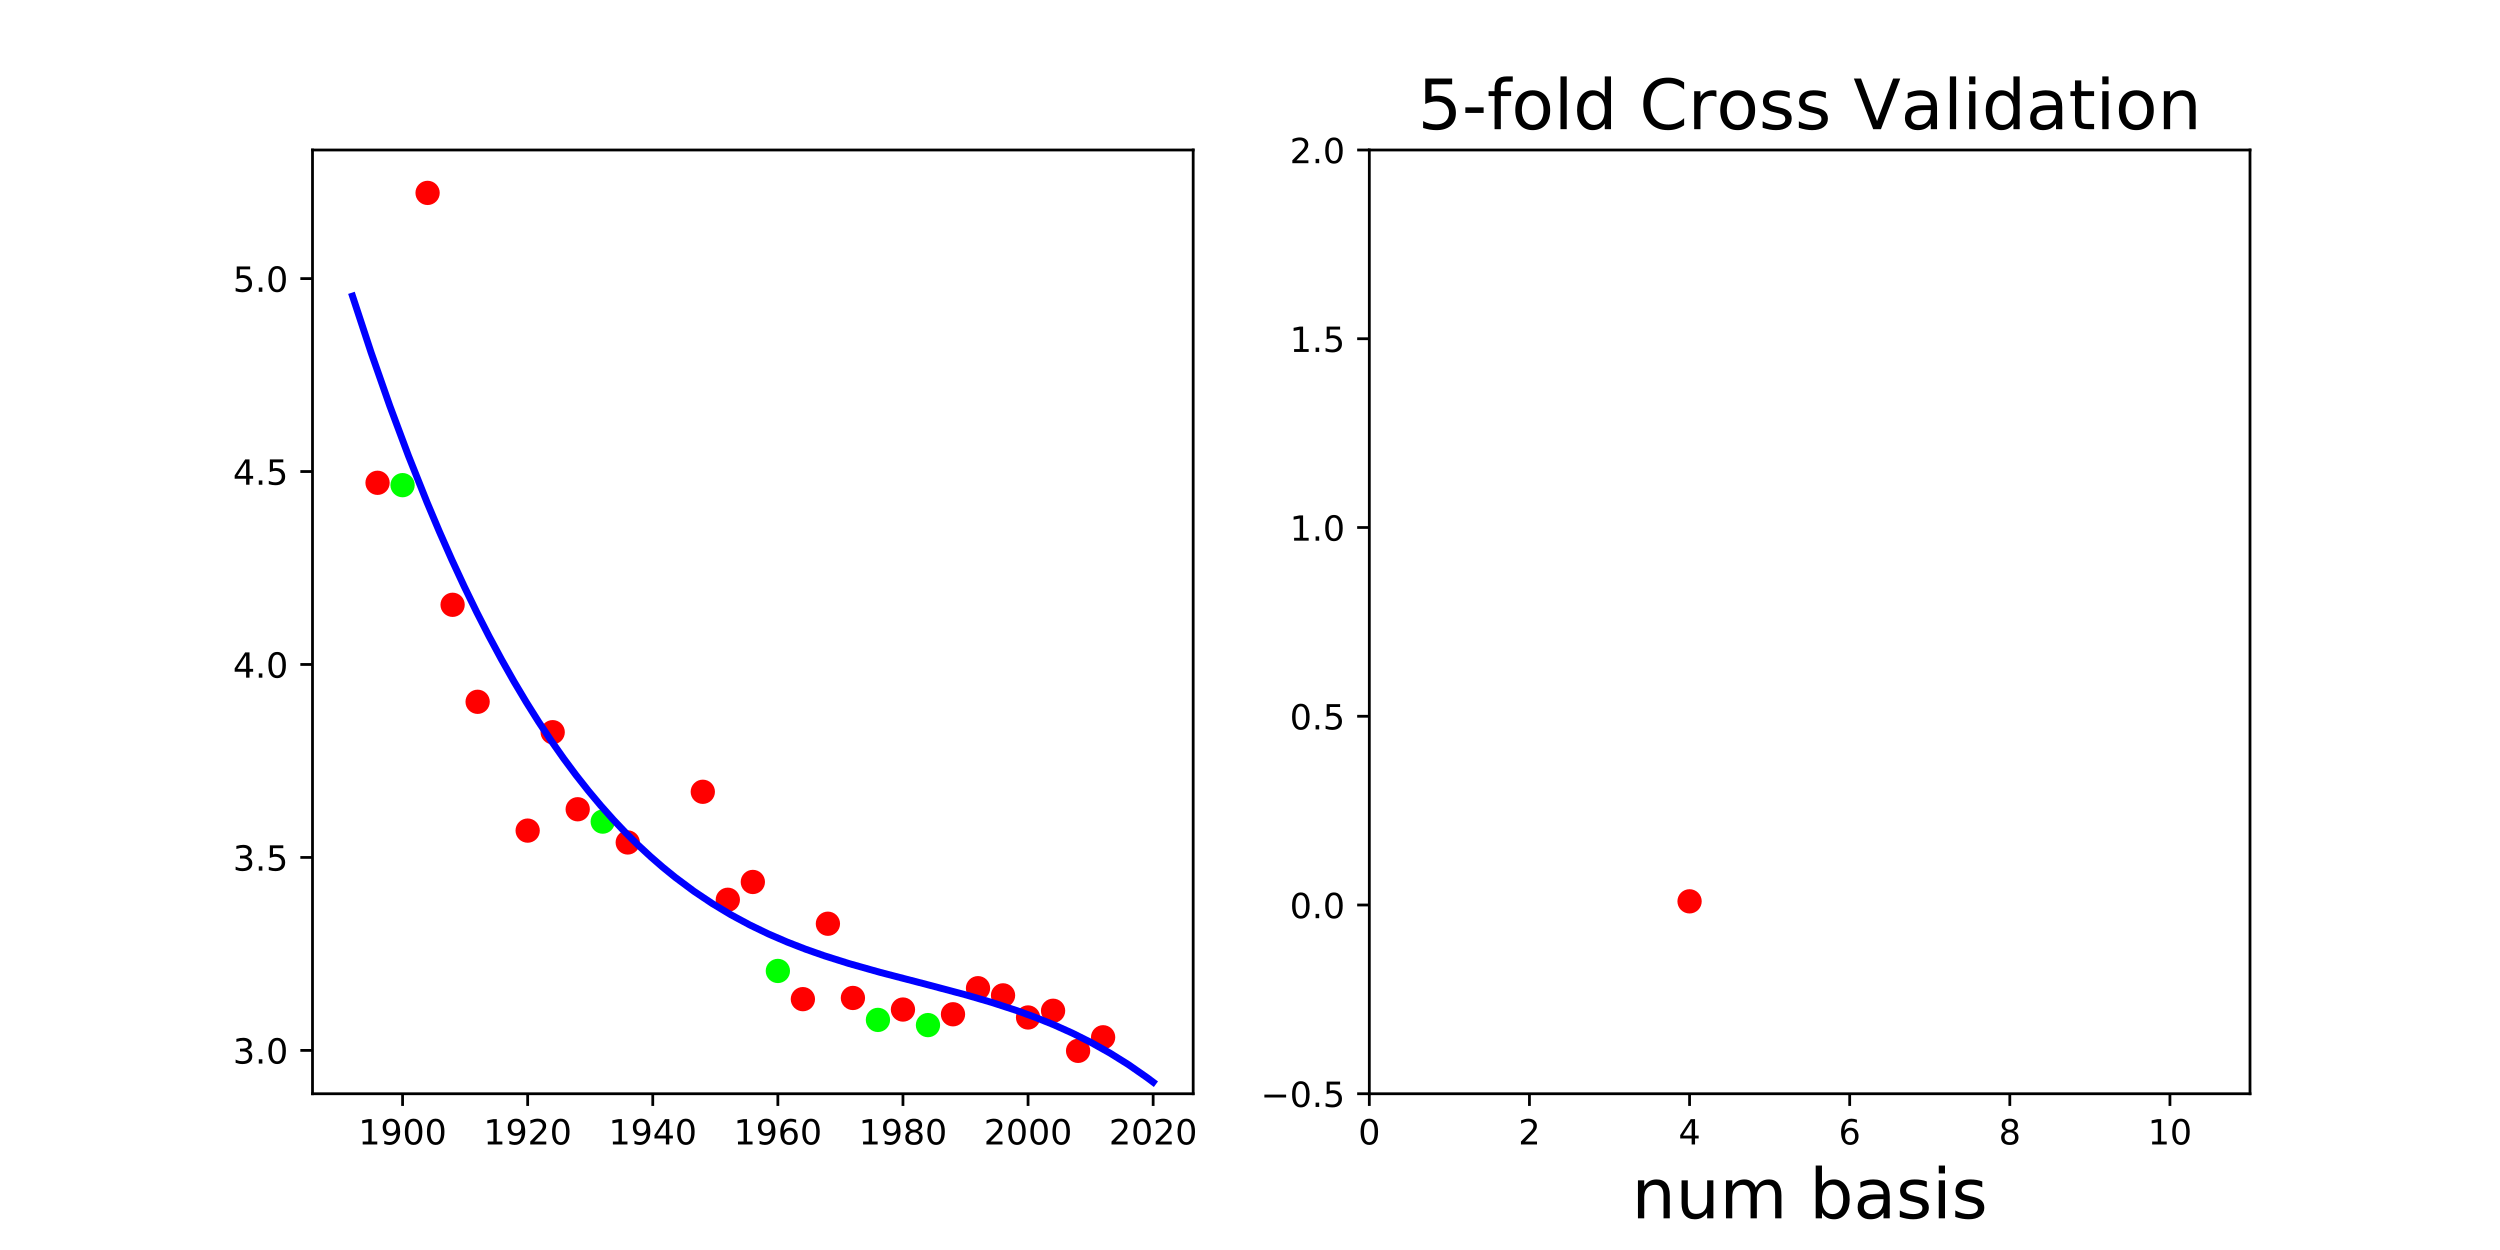
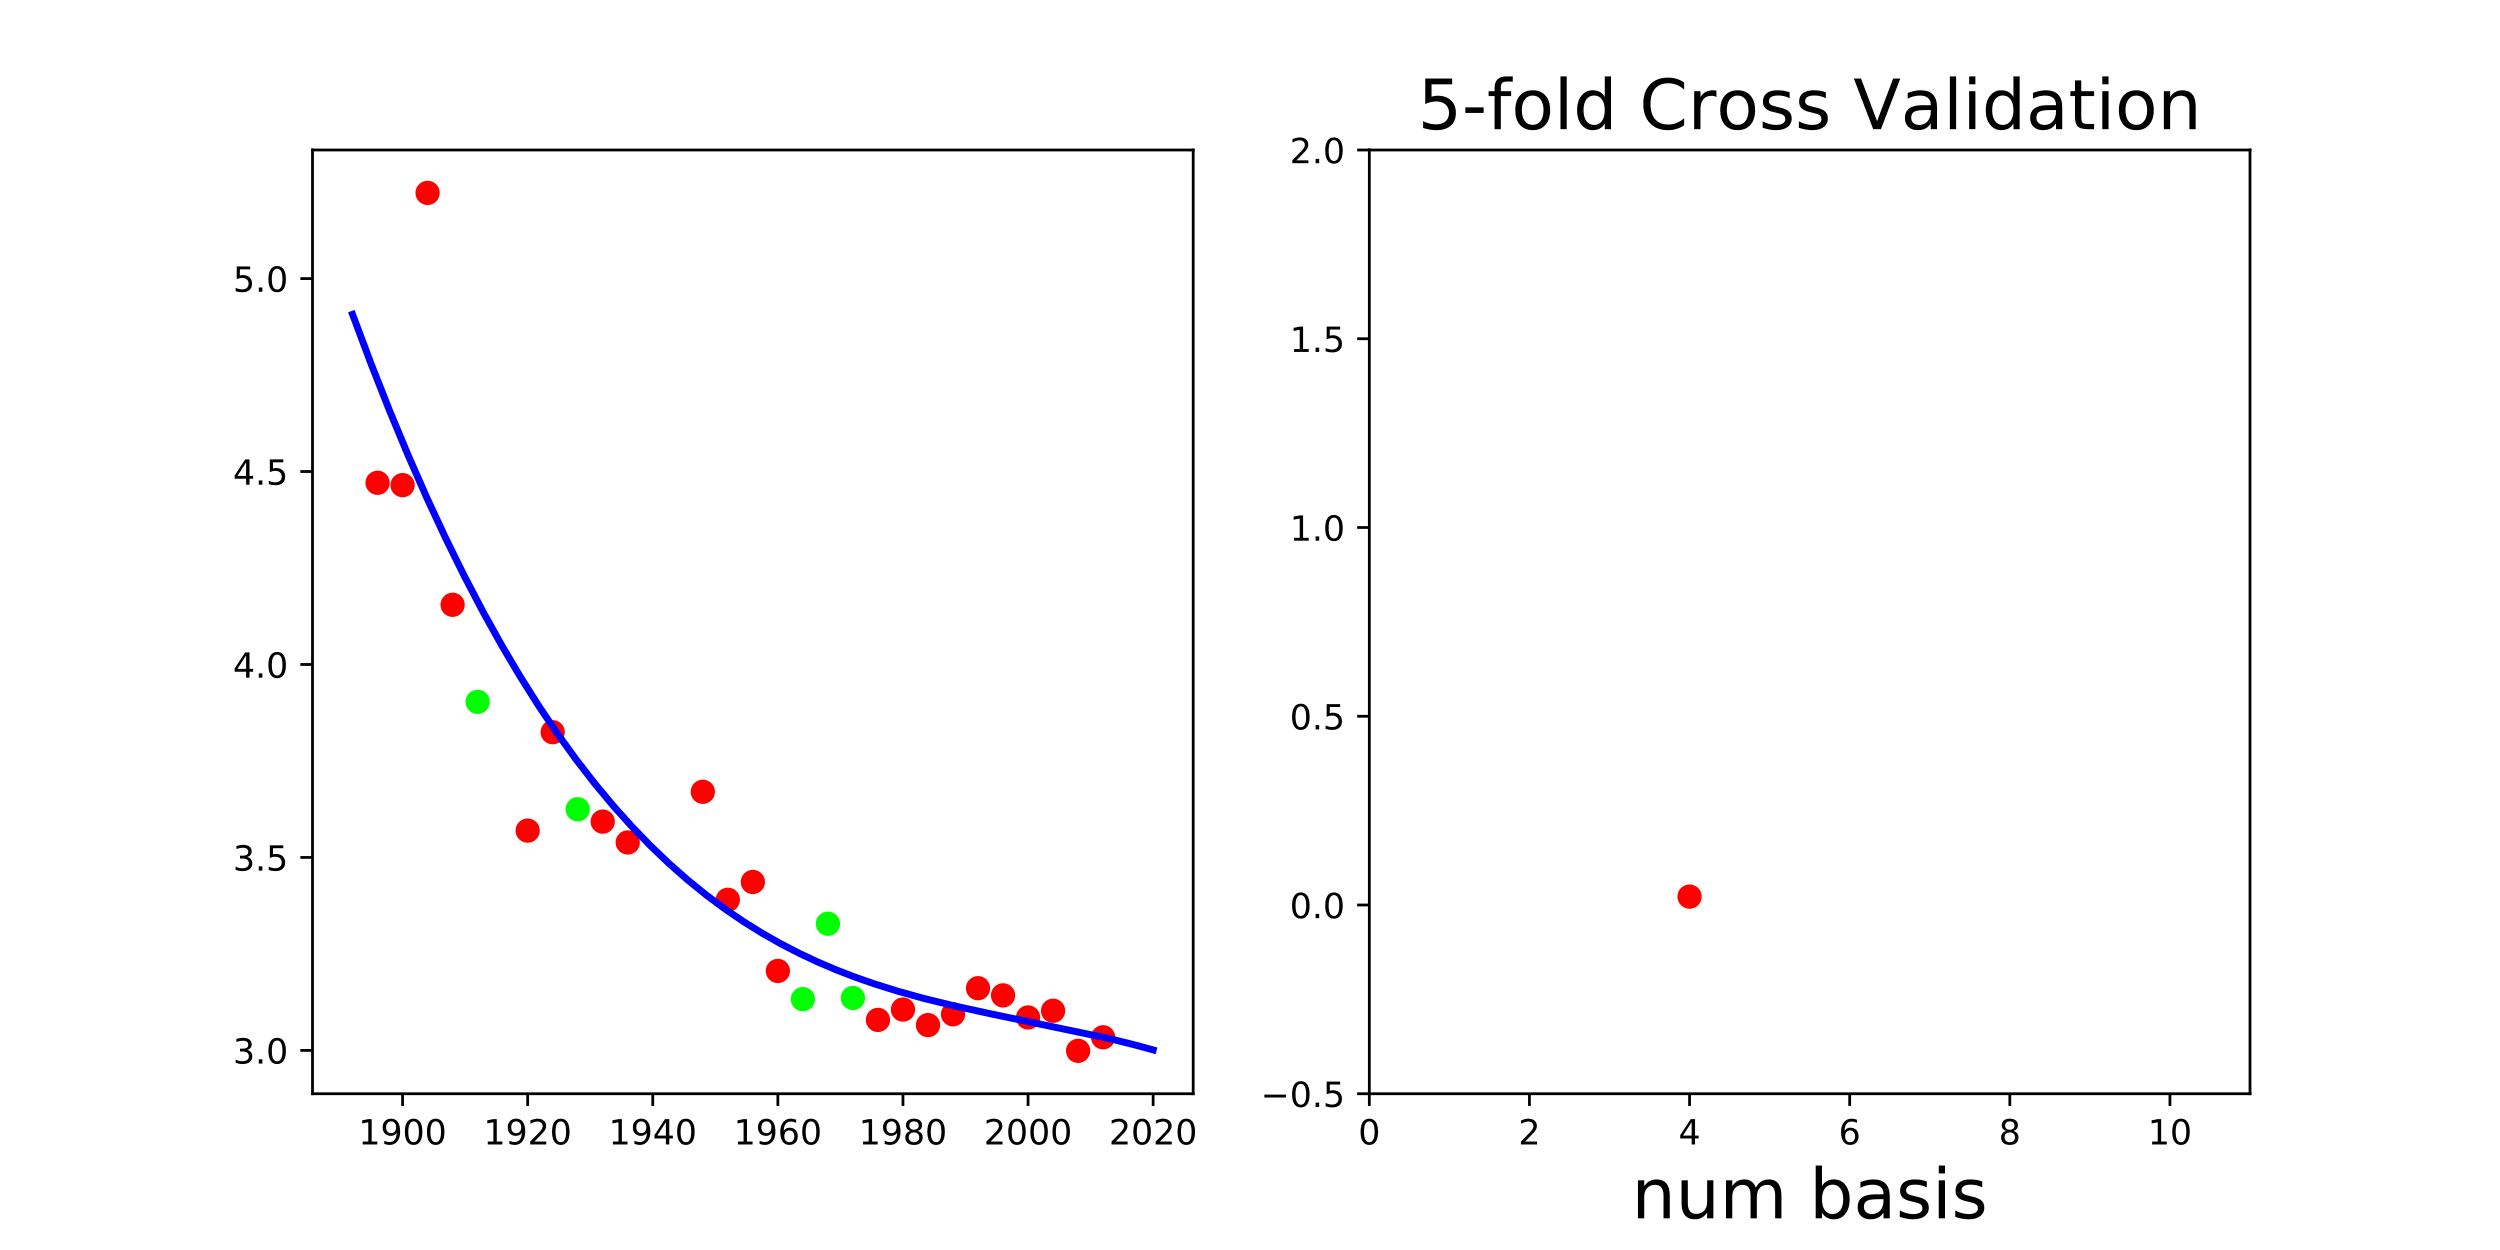
<svg xmlns="http://www.w3.org/2000/svg" xmlns:xlink="http://www.w3.org/1999/xlink" height="360pt" version="1.1" viewBox="0 0 720 360" width="720pt">
  <defs>
    <style type="text/css">
*{stroke-linecap:butt;stroke-linejoin:round;}
  </style>
  </defs>
  <g id="figure_1">
    <g id="patch_1">
      <path d="M 0 360  L 720 360  L 720 0  L 0 0  z " style="fill:none;" />
    </g>
    <g id="axes_1">
      <g id="patch_2">
        <path d="M 90 315  L 343.636 315  L 343.636 43.2  L 90 43.2  z " style="fill:none;" />
      </g>
      <g id="matplotlib.axis_1">
        <g id="xtick_1">
          <g id="line2d_1">
            <defs>
-               <path d="M 0 0  L 0 3.5  " id="m05d01254b8" style="stroke:#000000;stroke-width:0.8;" />
-             </defs>
-             <g>
-               <use style="stroke:#000000;stroke-width:0.8;" x="115.94" xlink:href="#m05d01254b8" y="315" />
+               <path d="M 0 0  L 0 3.5  " id="mc922e197d6" style="stroke:#000000;stroke-width:0.8;" />
+             </defs>
+             <g>
+               <use style="stroke:#000000;stroke-width:0.8;" x="115.94" xlink:href="#mc922e197d6" y="315" />
            </g>
          </g>
          <g id="text_1">
            <defs>
              <path d="M 12.406 8.297  L 28.516 8.297  L 28.516 63.922  L 10.984 60.406  L 10.984 69.391  L 28.422 72.906  L 38.281 72.906  L 38.281 8.297  L 54.391 8.297  L 54.391 0  L 12.406 0  z " id="DejaVuSans-31" />
              <path d="M 10.984 1.516  L 10.984 10.5  Q 14.703 8.734 18.5 7.812  Q 22.312 6.891 25.984 6.891  Q 35.75 6.891 40.891 13.453  Q 46.047 20.016 46.781 33.406  Q 43.953 29.203 39.594 26.953  Q 35.25 24.703 29.984 24.703  Q 19.047 24.703 12.672 31.312  Q 6.297 37.938 6.297 49.422  Q 6.297 60.641 12.938 67.422  Q 19.578 74.219 30.609 74.219  Q 43.266 74.219 49.922 64.516  Q 56.594 54.828 56.594 36.375  Q 56.594 19.141 48.406 8.859  Q 40.234 -1.422 26.422 -1.422  Q 22.703 -1.422 18.891 -0.688  Q 15.094 0.047 10.984 1.516  z M 30.609 32.422  Q 37.25 32.422 41.125 36.953  Q 45.016 41.5 45.016 49.422  Q 45.016 57.281 41.125 61.844  Q 37.25 66.406 30.609 66.406  Q 23.969 66.406 20.094 61.844  Q 16.219 57.281 16.219 49.422  Q 16.219 41.5 20.094 36.953  Q 23.969 32.422 30.609 32.422  z " id="DejaVuSans-39" />
              <path d="M 31.781 66.406  Q 24.172 66.406 20.328 58.906  Q 16.5 51.422 16.5 36.375  Q 16.5 21.391 20.328 13.891  Q 24.172 6.391 31.781 6.391  Q 39.453 6.391 43.281 13.891  Q 47.125 21.391 47.125 36.375  Q 47.125 51.422 43.281 58.906  Q 39.453 66.406 31.781 66.406  z M 31.781 74.219  Q 44.047 74.219 50.516 64.516  Q 56.984 54.828 56.984 36.375  Q 56.984 17.969 50.516 8.266  Q 44.047 -1.422 31.781 -1.422  Q 19.531 -1.422 13.062 8.266  Q 6.594 17.969 6.594 36.375  Q 6.594 54.828 13.062 64.516  Q 19.531 74.219 31.781 74.219  z " id="DejaVuSans-30" />
            </defs>
            <g transform="translate(103.2151 329.5984)scale(0.1 -0.1)">
              <use xlink:href="#DejaVuSans-31" />
              <use x="63.623" xlink:href="#DejaVuSans-39" />
              <use x="127.246" xlink:href="#DejaVuSans-30" />
              <use x="190.869" xlink:href="#DejaVuSans-30" />
            </g>
          </g>
        </g>
        <g id="xtick_2">
          <g id="line2d_2">
            <g>
-               <use style="stroke:#000000;stroke-width:0.8;" x="151.968" xlink:href="#m05d01254b8" y="315" />
+               <use style="stroke:#000000;stroke-width:0.8;" x="151.968" xlink:href="#mc922e197d6" y="315" />
            </g>
          </g>
          <g id="text_2">
            <defs>
              <path d="M 19.188 8.297  L 53.609 8.297  L 53.609 0  L 7.328 0  L 7.328 8.297  Q 12.938 14.109 22.625 23.891  Q 32.328 33.688 34.812 36.531  Q 39.547 41.844 41.422 45.531  Q 43.312 49.219 43.312 52.781  Q 43.312 58.594 39.234 62.25  Q 35.156 65.922 28.609 65.922  Q 23.969 65.922 18.812 64.312  Q 13.672 62.703 7.812 59.422  L 7.812 69.391  Q 13.766 71.781 18.938 73  Q 24.125 74.219 28.422 74.219  Q 39.75 74.219 46.484 68.547  Q 53.219 62.891 53.219 53.422  Q 53.219 48.922 51.531 44.891  Q 49.859 40.875 45.406 35.406  Q 44.188 33.984 37.641 27.219  Q 31.109 20.453 19.188 8.297  z " id="DejaVuSans-32" />
            </defs>
            <g transform="translate(139.243 329.5984)scale(0.1 -0.1)">
              <use xlink:href="#DejaVuSans-31" />
              <use x="63.623" xlink:href="#DejaVuSans-39" />
              <use x="127.246" xlink:href="#DejaVuSans-32" />
              <use x="190.869" xlink:href="#DejaVuSans-30" />
            </g>
          </g>
        </g>
        <g id="xtick_3">
          <g id="line2d_3">
            <g>
-               <use style="stroke:#000000;stroke-width:0.8;" x="187.996" xlink:href="#m05d01254b8" y="315" />
+               <use style="stroke:#000000;stroke-width:0.8;" x="187.996" xlink:href="#mc922e197d6" y="315" />
            </g>
          </g>
          <g id="text_3">
            <defs>
              <path d="M 37.797 64.312  L 12.891 25.391  L 37.797 25.391  z M 35.203 72.906  L 47.609 72.906  L 47.609 25.391  L 58.016 25.391  L 58.016 17.188  L 47.609 17.188  L 47.609 0  L 37.797 0  L 37.797 17.188  L 4.891 17.188  L 4.891 26.703  z " id="DejaVuSans-34" />
            </defs>
            <g transform="translate(175.2709 329.5984)scale(0.1 -0.1)">
              <use xlink:href="#DejaVuSans-31" />
              <use x="63.623" xlink:href="#DejaVuSans-39" />
              <use x="127.246" xlink:href="#DejaVuSans-34" />
              <use x="190.869" xlink:href="#DejaVuSans-30" />
            </g>
          </g>
        </g>
        <g id="xtick_4">
          <g id="line2d_4">
            <g>
-               <use style="stroke:#000000;stroke-width:0.8;" x="224.024" xlink:href="#m05d01254b8" y="315" />
+               <use style="stroke:#000000;stroke-width:0.8;" x="224.024" xlink:href="#mc922e197d6" y="315" />
            </g>
          </g>
          <g id="text_4">
            <defs>
              <path d="M 33.016 40.375  Q 26.375 40.375 22.484 35.828  Q 18.609 31.297 18.609 23.391  Q 18.609 15.531 22.484 10.953  Q 26.375 6.391 33.016 6.391  Q 39.656 6.391 43.531 10.953  Q 47.406 15.531 47.406 23.391  Q 47.406 31.297 43.531 35.828  Q 39.656 40.375 33.016 40.375  z M 52.594 71.297  L 52.594 62.312  Q 48.875 64.062 45.094 64.984  Q 41.312 65.922 37.594 65.922  Q 27.828 65.922 22.672 59.328  Q 17.531 52.734 16.797 39.406  Q 19.672 43.656 24.016 45.922  Q 28.375 48.188 33.594 48.188  Q 44.578 48.188 50.953 41.516  Q 57.328 34.859 57.328 23.391  Q 57.328 12.156 50.688 5.359  Q 44.047 -1.422 33.016 -1.422  Q 20.359 -1.422 13.672 8.266  Q 6.984 17.969 6.984 36.375  Q 6.984 53.656 15.188 63.938  Q 23.391 74.219 37.203 74.219  Q 40.922 74.219 44.703 73.484  Q 48.484 72.75 52.594 71.297  z " id="DejaVuSans-36" />
            </defs>
            <g transform="translate(211.2988 329.5984)scale(0.1 -0.1)">
              <use xlink:href="#DejaVuSans-31" />
              <use x="63.623" xlink:href="#DejaVuSans-39" />
              <use x="127.246" xlink:href="#DejaVuSans-36" />
              <use x="190.869" xlink:href="#DejaVuSans-30" />
            </g>
          </g>
        </g>
        <g id="xtick_5">
          <g id="line2d_5">
            <g>
-               <use style="stroke:#000000;stroke-width:0.8;" x="260.052" xlink:href="#m05d01254b8" y="315" />
+               <use style="stroke:#000000;stroke-width:0.8;" x="260.052" xlink:href="#mc922e197d6" y="315" />
            </g>
          </g>
          <g id="text_5">
            <defs>
              <path d="M 31.781 34.625  Q 24.75 34.625 20.719 30.859  Q 16.703 27.094 16.703 20.516  Q 16.703 13.922 20.719 10.156  Q 24.75 6.391 31.781 6.391  Q 38.812 6.391 42.859 10.172  Q 46.922 13.969 46.922 20.516  Q 46.922 27.094 42.891 30.859  Q 38.875 34.625 31.781 34.625  z M 21.922 38.812  Q 15.578 40.375 12.031 44.719  Q 8.5 49.078 8.5 55.328  Q 8.5 64.062 14.719 69.141  Q 20.953 74.219 31.781 74.219  Q 42.672 74.219 48.875 69.141  Q 55.078 64.062 55.078 55.328  Q 55.078 49.078 51.531 44.719  Q 48 40.375 41.703 38.812  Q 48.828 37.156 52.797 32.312  Q 56.781 27.484 56.781 20.516  Q 56.781 9.906 50.312 4.234  Q 43.844 -1.422 31.781 -1.422  Q 19.734 -1.422 13.25 4.234  Q 6.781 9.906 6.781 20.516  Q 6.781 27.484 10.781 32.312  Q 14.797 37.156 21.922 38.812  z M 18.312 54.391  Q 18.312 48.734 21.844 45.562  Q 25.391 42.391 31.781 42.391  Q 38.141 42.391 41.719 45.562  Q 45.312 48.734 45.312 54.391  Q 45.312 60.062 41.719 63.234  Q 38.141 66.406 31.781 66.406  Q 25.391 66.406 21.844 63.234  Q 18.312 60.062 18.312 54.391  z " id="DejaVuSans-38" />
            </defs>
            <g transform="translate(247.3267 329.5984)scale(0.1 -0.1)">
              <use xlink:href="#DejaVuSans-31" />
              <use x="63.623" xlink:href="#DejaVuSans-39" />
              <use x="127.246" xlink:href="#DejaVuSans-38" />
              <use x="190.869" xlink:href="#DejaVuSans-30" />
            </g>
          </g>
        </g>
        <g id="xtick_6">
          <g id="line2d_6">
            <g>
-               <use style="stroke:#000000;stroke-width:0.8;" x="296.08" xlink:href="#m05d01254b8" y="315" />
+               <use style="stroke:#000000;stroke-width:0.8;" x="296.08" xlink:href="#mc922e197d6" y="315" />
            </g>
          </g>
          <g id="text_6">
            <g transform="translate(283.3545 329.5984)scale(0.1 -0.1)">
              <use xlink:href="#DejaVuSans-32" />
              <use x="63.623" xlink:href="#DejaVuSans-30" />
              <use x="127.246" xlink:href="#DejaVuSans-30" />
              <use x="190.869" xlink:href="#DejaVuSans-30" />
            </g>
          </g>
        </g>
        <g id="xtick_7">
          <g id="line2d_7">
            <g>
-               <use style="stroke:#000000;stroke-width:0.8;" x="332.107" xlink:href="#m05d01254b8" y="315" />
+               <use style="stroke:#000000;stroke-width:0.8;" x="332.107" xlink:href="#mc922e197d6" y="315" />
            </g>
          </g>
          <g id="text_7">
            <g transform="translate(319.3824 329.5984)scale(0.1 -0.1)">
              <use xlink:href="#DejaVuSans-32" />
              <use x="63.623" xlink:href="#DejaVuSans-30" />
              <use x="127.246" xlink:href="#DejaVuSans-32" />
              <use x="190.869" xlink:href="#DejaVuSans-30" />
            </g>
          </g>
        </g>
      </g>
      <g id="matplotlib.axis_2">
        <g id="ytick_1">
          <g id="line2d_8">
            <defs>
-               <path d="M 0 0  L -3.5 0  " id="m35078cdf14" style="stroke:#000000;stroke-width:0.8;" />
-             </defs>
-             <g>
-               <use style="stroke:#000000;stroke-width:0.8;" x="90" xlink:href="#m35078cdf14" y="302.509" />
+               <path d="M 0 0  L -3.5 0  " id="m936bf91696" style="stroke:#000000;stroke-width:0.8;" />
+             </defs>
+             <g>
+               <use style="stroke:#000000;stroke-width:0.8;" x="90" xlink:href="#m936bf91696" y="302.509" />
            </g>
          </g>
          <g id="text_8">
            <defs>
              <path d="M 40.578 39.312  Q 47.656 37.797 51.625 33  Q 55.609 28.219 55.609 21.188  Q 55.609 10.406 48.188 4.484  Q 40.766 -1.422 27.094 -1.422  Q 22.516 -1.422 17.656 -0.516  Q 12.797 0.391 7.625 2.203  L 7.625 11.719  Q 11.719 9.328 16.594 8.109  Q 21.484 6.891 26.812 6.891  Q 36.078 6.891 40.938 10.547  Q 45.797 14.203 45.797 21.188  Q 45.797 27.641 41.281 31.266  Q 36.766 34.906 28.719 34.906  L 20.219 34.906  L 20.219 43.016  L 29.109 43.016  Q 36.375 43.016 40.234 45.922  Q 44.094 48.828 44.094 54.297  Q 44.094 59.906 40.109 62.906  Q 36.141 65.922 28.719 65.922  Q 24.656 65.922 20.016 65.031  Q 15.375 64.156 9.812 62.312  L 9.812 71.094  Q 15.438 72.656 20.344 73.438  Q 25.25 74.219 29.594 74.219  Q 40.828 74.219 47.359 69.109  Q 53.906 64.016 53.906 55.328  Q 53.906 49.266 50.438 45.094  Q 46.969 40.922 40.578 39.312  z " id="DejaVuSans-33" />
              <path d="M 10.688 12.406  L 21 12.406  L 21 0  L 10.688 0  z " id="DejaVuSans-2e" />
            </defs>
            <g transform="translate(67.09687 306.3086)scale(0.1 -0.1)">
              <use xlink:href="#DejaVuSans-33" />
              <use x="63.623" xlink:href="#DejaVuSans-2e" />
              <use x="95.41" xlink:href="#DejaVuSans-30" />
            </g>
          </g>
        </g>
        <g id="ytick_2">
          <g id="line2d_9">
            <g>
-               <use style="stroke:#000000;stroke-width:0.8;" x="90" xlink:href="#m35078cdf14" y="246.941" />
+               <use style="stroke:#000000;stroke-width:0.8;" x="90" xlink:href="#m936bf91696" y="246.941" />
            </g>
          </g>
          <g id="text_9">
            <defs>
              <path d="M 10.797 72.906  L 49.516 72.906  L 49.516 64.594  L 19.828 64.594  L 19.828 46.734  Q 21.969 47.469 24.109 47.828  Q 26.266 48.188 28.422 48.188  Q 40.625 48.188 47.75 41.5  Q 54.891 34.812 54.891 23.391  Q 54.891 11.625 47.562 5.094  Q 40.234 -1.422 26.906 -1.422  Q 22.312 -1.422 17.547 -0.641  Q 12.797 0.141 7.719 1.703  L 7.719 11.625  Q 12.109 9.234 16.797 8.062  Q 21.484 6.891 26.703 6.891  Q 35.156 6.891 40.078 11.328  Q 45.016 15.766 45.016 23.391  Q 45.016 31 40.078 35.438  Q 35.156 39.891 26.703 39.891  Q 22.75 39.891 18.812 39.016  Q 14.891 38.141 10.797 36.281  z " id="DejaVuSans-35" />
            </defs>
            <g transform="translate(67.09687 250.7403)scale(0.1 -0.1)">
              <use xlink:href="#DejaVuSans-33" />
              <use x="63.623" xlink:href="#DejaVuSans-2e" />
              <use x="95.41" xlink:href="#DejaVuSans-35" />
            </g>
          </g>
        </g>
        <g id="ytick_3">
          <g id="line2d_10">
            <g>
-               <use style="stroke:#000000;stroke-width:0.8;" x="90" xlink:href="#m35078cdf14" y="191.373" />
+               <use style="stroke:#000000;stroke-width:0.8;" x="90" xlink:href="#m936bf91696" y="191.373" />
            </g>
          </g>
          <g id="text_10">
            <g transform="translate(67.09687 195.172)scale(0.1 -0.1)">
              <use xlink:href="#DejaVuSans-34" />
              <use x="63.623" xlink:href="#DejaVuSans-2e" />
              <use x="95.41" xlink:href="#DejaVuSans-30" />
            </g>
          </g>
        </g>
        <g id="ytick_4">
          <g id="line2d_11">
            <g>
-               <use style="stroke:#000000;stroke-width:0.8;" x="90" xlink:href="#m35078cdf14" y="135.804" />
+               <use style="stroke:#000000;stroke-width:0.8;" x="90" xlink:href="#m936bf91696" y="135.804" />
            </g>
          </g>
          <g id="text_11">
            <g transform="translate(67.09687 139.6037)scale(0.1 -0.1)">
              <use xlink:href="#DejaVuSans-34" />
              <use x="63.623" xlink:href="#DejaVuSans-2e" />
              <use x="95.41" xlink:href="#DejaVuSans-35" />
            </g>
          </g>
        </g>
        <g id="ytick_5">
          <g id="line2d_12">
            <g>
-               <use style="stroke:#000000;stroke-width:0.8;" x="90" xlink:href="#m35078cdf14" y="80.236" />
+               <use style="stroke:#000000;stroke-width:0.8;" x="90" xlink:href="#m936bf91696" y="80.236" />
            </g>
          </g>
          <g id="text_12">
            <g transform="translate(67.09687 84.03535)scale(0.1 -0.1)">
              <use xlink:href="#DejaVuSans-35" />
              <use x="63.623" xlink:href="#DejaVuSans-2e" />
              <use x="95.41" xlink:href="#DejaVuSans-30" />
            </g>
          </g>
        </g>
      </g>
      <g id="line2d_13">
        <defs>
-           <path d="M 0 3  C 0.796 3 1.559 2.684 2.121 2.121  C 2.684 1.559 3 0.796 3 0  C 3 -0.796 2.684 -1.559 2.121 -2.121  C 1.559 -2.684 0.796 -3 0 -3  C -0.796 -3 -1.559 -2.684 -2.121 -2.121  C -2.684 -1.559 -3 -0.796 -3 0  C -3 0.796 -2.684 1.559 -2.121 2.121  C -1.559 2.684 -0.796 3 0 3  z " id="me82f06c823" style="stroke:#ff0000;" />
+           <path d="M 0 3  C 0.796 3 1.559 2.684 2.121 2.121  C 2.684 1.559 3 0.796 3 0  C 3 -0.796 2.684 -1.559 2.121 -2.121  C 1.559 -2.684 0.796 -3 0 -3  C -0.796 -3 -1.559 -2.684 -2.121 -2.121  C -2.684 -1.559 -3 -0.796 -3 0  C -3 0.796 -2.684 1.559 -2.121 2.121  C -1.559 2.684 -0.796 3 0 3  z " id="m62eebfee24" style="stroke:#ff0000;" />
        </defs>
-         <g clip-path="url(#p801e37fc3d)">
-           <use style="fill:#ff0000;stroke:#ff0000;" x="274.463" xlink:href="#me82f06c823" y="292.11" />
-           <use style="fill:#ff0000;stroke:#ff0000;" x="216.818" xlink:href="#me82f06c823" y="254.006" />
-           <use style="fill:#ff0000;stroke:#ff0000;" x="303.285" xlink:href="#me82f06c823" y="291.1" />
-           <use style="fill:#ff0000;stroke:#ff0000;" x="159.174" xlink:href="#me82f06c823" y="210.872" />
-           <use style="fill:#ff0000;stroke:#ff0000;" x="151.968" xlink:href="#me82f06c823" y="239.216" />
-           <use style="fill:#ff0000;stroke:#ff0000;" x="209.613" xlink:href="#me82f06c823" y="259.134" />
-           <use style="fill:#ff0000;stroke:#ff0000;" x="180.79" xlink:href="#me82f06c823" y="242.628" />
-           <use style="fill:#ff0000;stroke:#ff0000;" x="130.351" xlink:href="#me82f06c823" y="174.182" />
-           <use style="fill:#ff0000;stroke:#ff0000;" x="108.735" xlink:href="#me82f06c823" y="139.046" />
-           <use style="fill:#ff0000;stroke:#ff0000;" x="245.64" xlink:href="#me82f06c823" y="287.413" />
-           <use style="fill:#ff0000;stroke:#ff0000;" x="123.146" xlink:href="#me82f06c823" y="55.555" />
-           <use style="fill:#ff0000;stroke:#ff0000;" x="202.407" xlink:href="#me82f06c823" y="228.036" />
-           <use style="fill:#ff0000;stroke:#ff0000;" x="310.491" xlink:href="#me82f06c823" y="302.645" />
-           <use style="fill:#ff0000;stroke:#ff0000;" x="317.696" xlink:href="#me82f06c823" y="298.739" />
-           <use style="fill:#ff0000;stroke:#ff0000;" x="281.668" xlink:href="#me82f06c823" y="284.603" />
-           <use style="fill:#ff0000;stroke:#ff0000;" x="238.435" xlink:href="#me82f06c823" y="266.035" />
-           <use style="fill:#ff0000;stroke:#ff0000;" x="296.08" xlink:href="#me82f06c823" y="293.032" />
-           <use style="fill:#ff0000;stroke:#ff0000;" x="260.052" xlink:href="#me82f06c823" y="290.749" />
-           <use style="fill:#ff0000;stroke:#ff0000;" x="137.557" xlink:href="#me82f06c823" y="202.118" />
-           <use style="fill:#ff0000;stroke:#ff0000;" x="231.229" xlink:href="#me82f06c823" y="287.755" />
-           <use style="fill:#ff0000;stroke:#ff0000;" x="166.379" xlink:href="#me82f06c823" y="233.067" />
-           <use style="fill:#ff0000;stroke:#ff0000;" x="288.874" xlink:href="#me82f06c823" y="286.667" />
+         <g clip-path="url(#p5a275be62d)">
+           <use style="fill:#ff0000;stroke:#ff0000;" x="274.463" xlink:href="#m62eebfee24" y="292.11" />
+           <use style="fill:#ff0000;stroke:#ff0000;" x="209.613" xlink:href="#m62eebfee24" y="259.134" />
+           <use style="fill:#ff0000;stroke:#ff0000;" x="130.351" xlink:href="#m62eebfee24" y="174.182" />
+           <use style="fill:#ff0000;stroke:#ff0000;" x="267.257" xlink:href="#m62eebfee24" y="295.227" />
+           <use style="fill:#ff0000;stroke:#ff0000;" x="303.285" xlink:href="#m62eebfee24" y="291.1" />
+           <use style="fill:#ff0000;stroke:#ff0000;" x="317.696" xlink:href="#m62eebfee24" y="298.739" />
+           <use style="fill:#ff0000;stroke:#ff0000;" x="260.052" xlink:href="#m62eebfee24" y="290.749" />
+           <use style="fill:#ff0000;stroke:#ff0000;" x="115.94" xlink:href="#m62eebfee24" y="139.724" />
+           <use style="fill:#ff0000;stroke:#ff0000;" x="224.024" xlink:href="#m62eebfee24" y="279.634" />
+           <use style="fill:#ff0000;stroke:#ff0000;" x="310.491" xlink:href="#m62eebfee24" y="302.645" />
+           <use style="fill:#ff0000;stroke:#ff0000;" x="180.79" xlink:href="#m62eebfee24" y="242.628" />
+           <use style="fill:#ff0000;stroke:#ff0000;" x="202.407" xlink:href="#m62eebfee24" y="228.036" />
+           <use style="fill:#ff0000;stroke:#ff0000;" x="281.668" xlink:href="#m62eebfee24" y="284.603" />
+           <use style="fill:#ff0000;stroke:#ff0000;" x="159.174" xlink:href="#m62eebfee24" y="210.872" />
+           <use style="fill:#ff0000;stroke:#ff0000;" x="252.846" xlink:href="#m62eebfee24" y="293.734" />
+           <use style="fill:#ff0000;stroke:#ff0000;" x="173.585" xlink:href="#m62eebfee24" y="236.623" />
+           <use style="fill:#ff0000;stroke:#ff0000;" x="288.874" xlink:href="#m62eebfee24" y="286.667" />
+           <use style="fill:#ff0000;stroke:#ff0000;" x="216.818" xlink:href="#m62eebfee24" y="254.006" />
+           <use style="fill:#ff0000;stroke:#ff0000;" x="296.08" xlink:href="#m62eebfee24" y="293.032" />
+           <use style="fill:#ff0000;stroke:#ff0000;" x="151.968" xlink:href="#m62eebfee24" y="239.216" />
+           <use style="fill:#ff0000;stroke:#ff0000;" x="108.735" xlink:href="#m62eebfee24" y="139.046" />
+           <use style="fill:#ff0000;stroke:#ff0000;" x="123.146" xlink:href="#m62eebfee24" y="55.555" />
        </g>
      </g>
      <g id="line2d_14">
        <defs>
-           <path d="M 0 3  C 0.796 3 1.559 2.684 2.121 2.121  C 2.684 1.559 3 0.796 3 0  C 3 -0.796 2.684 -1.559 2.121 -2.121  C 1.559 -2.684 0.796 -3 0 -3  C -0.796 -3 -1.559 -2.684 -2.121 -2.121  C -2.684 -1.559 -3 -0.796 -3 0  C -3 0.796 -2.684 1.559 -2.121 2.121  C -1.559 2.684 -0.796 3 0 3  z " id="me02b3ac969" style="stroke:#00ff00;" />
+           <path d="M 0 3  C 0.796 3 1.559 2.684 2.121 2.121  C 2.684 1.559 3 0.796 3 0  C 3 -0.796 2.684 -1.559 2.121 -2.121  C 1.559 -2.684 0.796 -3 0 -3  C -0.796 -3 -1.559 -2.684 -2.121 -2.121  C -2.684 -1.559 -3 -0.796 -3 0  C -3 0.796 -2.684 1.559 -2.121 2.121  C -1.559 2.684 -0.796 3 0 3  z " id="m053a89b1d5" style="stroke:#00ff00;" />
        </defs>
-         <g clip-path="url(#p801e37fc3d)">
-           <use style="fill:#00ff00;stroke:#00ff00;" x="224.024" xlink:href="#me02b3ac969" y="279.634" />
-           <use style="fill:#00ff00;stroke:#00ff00;" x="267.257" xlink:href="#me02b3ac969" y="295.227" />
-           <use style="fill:#00ff00;stroke:#00ff00;" x="252.846" xlink:href="#me02b3ac969" y="293.734" />
-           <use style="fill:#00ff00;stroke:#00ff00;" x="115.94" xlink:href="#me02b3ac969" y="139.724" />
-           <use style="fill:#00ff00;stroke:#00ff00;" x="173.585" xlink:href="#me02b3ac969" y="236.623" />
+         <g clip-path="url(#p5a275be62d)">
+           <use style="fill:#00ff00;stroke:#00ff00;" x="231.229" xlink:href="#m053a89b1d5" y="287.755" />
+           <use style="fill:#00ff00;stroke:#00ff00;" x="137.557" xlink:href="#m053a89b1d5" y="202.118" />
+           <use style="fill:#00ff00;stroke:#00ff00;" x="245.64" xlink:href="#m053a89b1d5" y="287.413" />
+           <use style="fill:#00ff00;stroke:#00ff00;" x="166.379" xlink:href="#m053a89b1d5" y="233.067" />
+           <use style="fill:#00ff00;stroke:#00ff00;" x="238.435" xlink:href="#m053a89b1d5" y="266.035" />
        </g>
      </g>
      <g id="line2d_15">
-         <path clip-path="url(#p801e37fc3d)" d="M 101.529 85.283  L 106.891 101.568  L 112.254 116.871  L 117.616 131.224  L 122.978 144.662  L 126.553 153.128  L 130.128 161.212  L 133.703 168.923  L 137.278 176.272  L 140.852 183.269  L 144.427 189.923  L 148.002 196.245  L 151.577 202.244  L 155.152 207.931  L 158.727 213.314  L 162.302 218.405  L 165.876 223.213  L 169.451 227.748  L 173.026 232.02  L 176.601 236.039  L 180.176 239.814  L 183.751 243.357  L 187.326 246.676  L 190.9 249.781  L 194.475 252.683  L 199.838 256.677  L 205.2 260.268  L 210.562 263.492  L 215.924 266.38  L 221.287 268.967  L 226.649 271.286  L 232.011 273.371  L 237.374 275.254  L 244.523 277.512  L 253.461 280.036  L 267.76 283.755  L 278.485 286.614  L 285.634 288.703  L 292.784 291.031  L 298.146 292.981  L 303.509 295.144  L 308.871 297.553  L 314.233 300.242  L 319.595 303.244  L 324.958 306.592  L 330.32 310.321  L 332.107 311.654  L 332.107 311.654  " style="fill:none;stroke:#0000ff;stroke-linecap:square;stroke-width:2;" />
+         <path clip-path="url(#p5a275be62d)" d="M 101.529 90.534  L 106.891 104.842  L 112.254 118.422  L 117.616 131.294  L 122.978 143.479  L 128.34 154.996  L 133.703 165.868  L 139.065 176.114  L 144.427 185.755  L 149.79 194.812  L 155.152 203.305  L 160.514 211.255  L 165.876 218.683  L 171.239 225.608  L 176.601 232.053  L 181.963 238.037  L 187.326 243.582  L 192.688 248.707  L 198.05 253.433  L 203.412 257.782  L 208.775 261.773  L 214.137 265.427  L 219.499 268.765  L 224.862 271.808  L 230.224 274.576  L 235.586 277.09  L 240.948 279.37  L 246.311 281.437  L 251.673 283.312  L 258.823 285.548  L 265.973 287.528  L 274.91 289.717  L 285.634 292.05  L 319.595 299.142  L 326.745 300.917  L 332.107 302.382  L 332.107 302.382  " style="fill:none;stroke:#0000ff;stroke-linecap:square;stroke-width:2;" />
      </g>
      <g id="patch_3">
        <path d="M 90 315  L 90 43.2  " style="fill:none;stroke:#000000;stroke-linecap:square;stroke-linejoin:miter;stroke-width:0.8;" />
      </g>
      <g id="patch_4">
        <path d="M 343.636 315  L 343.636 43.2  " style="fill:none;stroke:#000000;stroke-linecap:square;stroke-linejoin:miter;stroke-width:0.8;" />
      </g>
      <g id="patch_5">
        <path d="M 90 315  L 343.636 315  " style="fill:none;stroke:#000000;stroke-linecap:square;stroke-linejoin:miter;stroke-width:0.8;" />
      </g>
      <g id="patch_6">
        <path d="M 90 43.2  L 343.636 43.2  " style="fill:none;stroke:#000000;stroke-linecap:square;stroke-linejoin:miter;stroke-width:0.8;" />
      </g>
    </g>
    <g id="axes_2">
      <g id="patch_7">
        <path d="M 394.364 315  L 648 315  L 648 43.2  L 394.364 43.2  z " style="fill:none;" />
      </g>
      <g id="matplotlib.axis_3">
        <g id="xtick_8">
          <g id="line2d_16">
            <g>
-               <use style="stroke:#000000;stroke-width:0.8;" x="394.364" xlink:href="#m05d01254b8" y="315" />
+               <use style="stroke:#000000;stroke-width:0.8;" x="394.364" xlink:href="#mc922e197d6" y="315" />
            </g>
          </g>
          <g id="text_13">
            <g transform="translate(391.1824 329.5984)scale(0.1 -0.1)">
              <use xlink:href="#DejaVuSans-30" />
            </g>
          </g>
        </g>
        <g id="xtick_9">
          <g id="line2d_17">
            <g>
-               <use style="stroke:#000000;stroke-width:0.8;" x="440.479" xlink:href="#m05d01254b8" y="315" />
+               <use style="stroke:#000000;stroke-width:0.8;" x="440.479" xlink:href="#mc922e197d6" y="315" />
            </g>
          </g>
          <g id="text_14">
            <g transform="translate(437.2981 329.5984)scale(0.1 -0.1)">
              <use xlink:href="#DejaVuSans-32" />
            </g>
          </g>
        </g>
        <g id="xtick_10">
          <g id="line2d_18">
            <g>
-               <use style="stroke:#000000;stroke-width:0.8;" x="486.595" xlink:href="#m05d01254b8" y="315" />
+               <use style="stroke:#000000;stroke-width:0.8;" x="486.595" xlink:href="#mc922e197d6" y="315" />
            </g>
          </g>
          <g id="text_15">
            <g transform="translate(483.4138 329.5984)scale(0.1 -0.1)">
              <use xlink:href="#DejaVuSans-34" />
            </g>
          </g>
        </g>
        <g id="xtick_11">
          <g id="line2d_19">
            <g>
-               <use style="stroke:#000000;stroke-width:0.8;" x="532.711" xlink:href="#m05d01254b8" y="315" />
+               <use style="stroke:#000000;stroke-width:0.8;" x="532.711" xlink:href="#mc922e197d6" y="315" />
            </g>
          </g>
          <g id="text_16">
            <g transform="translate(529.5295 329.5984)scale(0.1 -0.1)">
              <use xlink:href="#DejaVuSans-36" />
            </g>
          </g>
        </g>
        <g id="xtick_12">
          <g id="line2d_20">
            <g>
-               <use style="stroke:#000000;stroke-width:0.8;" x="578.826" xlink:href="#m05d01254b8" y="315" />
+               <use style="stroke:#000000;stroke-width:0.8;" x="578.826" xlink:href="#mc922e197d6" y="315" />
            </g>
          </g>
          <g id="text_17">
            <g transform="translate(575.6452 329.5984)scale(0.1 -0.1)">
              <use xlink:href="#DejaVuSans-38" />
            </g>
          </g>
        </g>
        <g id="xtick_13">
          <g id="line2d_21">
            <g>
-               <use style="stroke:#000000;stroke-width:0.8;" x="624.942" xlink:href="#m05d01254b8" y="315" />
+               <use style="stroke:#000000;stroke-width:0.8;" x="624.942" xlink:href="#mc922e197d6" y="315" />
            </g>
          </g>
          <g id="text_18">
            <g transform="translate(618.5796 329.5984)scale(0.1 -0.1)">
              <use xlink:href="#DejaVuSans-31" />
              <use x="63.623" xlink:href="#DejaVuSans-30" />
            </g>
          </g>
        </g>
        <g id="text_19">
          <defs>
            <path d="M 54.891 33.016  L 54.891 0  L 45.906 0  L 45.906 32.719  Q 45.906 40.484 42.875 44.328  Q 39.844 48.188 33.797 48.188  Q 26.516 48.188 22.312 43.547  Q 18.109 38.922 18.109 30.906  L 18.109 0  L 9.078 0  L 9.078 54.688  L 18.109 54.688  L 18.109 46.188  Q 21.344 51.125 25.703 53.562  Q 30.078 56 35.797 56  Q 45.219 56 50.047 50.172  Q 54.891 44.344 54.891 33.016  z " id="DejaVuSans-6e" />
            <path d="M 8.5 21.578  L 8.5 54.688  L 17.484 54.688  L 17.484 21.922  Q 17.484 14.156 20.5 10.266  Q 23.531 6.391 29.594 6.391  Q 36.859 6.391 41.078 11.031  Q 45.312 15.672 45.312 23.688  L 45.312 54.688  L 54.297 54.688  L 54.297 0  L 45.312 0  L 45.312 8.406  Q 42.047 3.422 37.719 1  Q 33.406 -1.422 27.688 -1.422  Q 18.266 -1.422 13.375 4.438  Q 8.5 10.297 8.5 21.578  z M 31.109 56  z " id="DejaVuSans-75" />
            <path d="M 52 44.188  Q 55.375 50.25 60.062 53.125  Q 64.75 56 71.094 56  Q 79.641 56 84.281 50.016  Q 88.922 44.047 88.922 33.016  L 88.922 0  L 79.891 0  L 79.891 32.719  Q 79.891 40.578 77.094 44.375  Q 74.312 48.188 68.609 48.188  Q 61.625 48.188 57.562 43.547  Q 53.516 38.922 53.516 30.906  L 53.516 0  L 44.484 0  L 44.484 32.719  Q 44.484 40.625 41.703 44.406  Q 38.922 48.188 33.109 48.188  Q 26.219 48.188 22.156 43.531  Q 18.109 38.875 18.109 30.906  L 18.109 0  L 9.078 0  L 9.078 54.688  L 18.109 54.688  L 18.109 46.188  Q 21.188 51.219 25.484 53.609  Q 29.781 56 35.688 56  Q 41.656 56 45.828 52.969  Q 50 49.953 52 44.188  z " id="DejaVuSans-6d" />
            <path id="DejaVuSans-20" />
            <path d="M 48.688 27.297  Q 48.688 37.203 44.609 42.844  Q 40.531 48.484 33.406 48.484  Q 26.266 48.484 22.188 42.844  Q 18.109 37.203 18.109 27.297  Q 18.109 17.391 22.188 11.75  Q 26.266 6.109 33.406 6.109  Q 40.531 6.109 44.609 11.75  Q 48.688 17.391 48.688 27.297  z M 18.109 46.391  Q 20.953 51.266 25.266 53.625  Q 29.594 56 35.594 56  Q 45.562 56 51.781 48.094  Q 58.016 40.188 58.016 27.297  Q 58.016 14.406 51.781 6.484  Q 45.562 -1.422 35.594 -1.422  Q 29.594 -1.422 25.266 0.953  Q 20.953 3.328 18.109 8.203  L 18.109 0  L 9.078 0  L 9.078 75.984  L 18.109 75.984  z " id="DejaVuSans-62" />
            <path d="M 34.281 27.484  Q 23.391 27.484 19.188 25  Q 14.984 22.516 14.984 16.5  Q 14.984 11.719 18.141 8.906  Q 21.297 6.109 26.703 6.109  Q 34.188 6.109 38.703 11.406  Q 43.219 16.703 43.219 25.484  L 43.219 27.484  z M 52.203 31.203  L 52.203 0  L 43.219 0  L 43.219 8.297  Q 40.141 3.328 35.547 0.953  Q 30.953 -1.422 24.312 -1.422  Q 15.922 -1.422 10.953 3.297  Q 6 8.016 6 15.922  Q 6 25.141 12.172 29.828  Q 18.359 34.516 30.609 34.516  L 43.219 34.516  L 43.219 35.406  Q 43.219 41.609 39.141 45  Q 35.062 48.391 27.688 48.391  Q 23 48.391 18.547 47.266  Q 14.109 46.141 10.016 43.891  L 10.016 52.203  Q 14.938 54.109 19.578 55.047  Q 24.219 56 28.609 56  Q 40.484 56 46.344 49.844  Q 52.203 43.703 52.203 31.203  z " id="DejaVuSans-61" />
            <path d="M 44.281 53.078  L 44.281 44.578  Q 40.484 46.531 36.375 47.5  Q 32.281 48.484 27.875 48.484  Q 21.188 48.484 17.844 46.438  Q 14.5 44.391 14.5 40.281  Q 14.5 37.156 16.891 35.375  Q 19.281 33.594 26.516 31.984  L 29.594 31.297  Q 39.156 29.25 43.188 25.516  Q 47.219 21.781 47.219 15.094  Q 47.219 7.469 41.188 3.016  Q 35.156 -1.422 24.609 -1.422  Q 20.219 -1.422 15.453 -0.562  Q 10.688 0.297 5.422 2  L 5.422 11.281  Q 10.406 8.688 15.234 7.391  Q 20.062 6.109 24.812 6.109  Q 31.156 6.109 34.562 8.281  Q 37.984 10.453 37.984 14.406  Q 37.984 18.062 35.516 20.016  Q 33.062 21.969 24.703 23.781  L 21.578 24.516  Q 13.234 26.266 9.516 29.906  Q 5.812 33.547 5.812 39.891  Q 5.812 47.609 11.281 51.797  Q 16.75 56 26.812 56  Q 31.781 56 36.172 55.266  Q 40.578 54.547 44.281 53.078  z " id="DejaVuSans-73" />
            <path d="M 9.422 54.688  L 18.406 54.688  L 18.406 0  L 9.422 0  z M 9.422 75.984  L 18.406 75.984  L 18.406 64.594  L 9.422 64.594  z " id="DejaVuSans-69" />
          </defs>
          <g transform="translate(469.9146 350.875)scale(0.2 -0.2)">
            <use xlink:href="#DejaVuSans-6e" />
            <use x="63.379" xlink:href="#DejaVuSans-75" />
            <use x="126.758" xlink:href="#DejaVuSans-6d" />
            <use x="224.17" xlink:href="#DejaVuSans-20" />
            <use x="255.957" xlink:href="#DejaVuSans-62" />
            <use x="319.434" xlink:href="#DejaVuSans-61" />
            <use x="380.713" xlink:href="#DejaVuSans-73" />
            <use x="432.812" xlink:href="#DejaVuSans-69" />
            <use x="460.596" xlink:href="#DejaVuSans-73" />
          </g>
        </g>
      </g>
      <g id="matplotlib.axis_4">
        <g id="ytick_6">
          <g id="line2d_22">
            <g>
-               <use style="stroke:#000000;stroke-width:0.8;" x="394.364" xlink:href="#m35078cdf14" y="315" />
+               <use style="stroke:#000000;stroke-width:0.8;" x="394.364" xlink:href="#m936bf91696" y="315" />
            </g>
          </g>
          <g id="text_20">
            <defs>
              <path d="M 10.594 35.5  L 73.188 35.5  L 73.188 27.203  L 10.594 27.203  z " id="DejaVuSans-2212" />
            </defs>
            <g transform="translate(363.0808 318.7992)scale(0.1 -0.1)">
              <use xlink:href="#DejaVuSans-2212" />
              <use x="83.789" xlink:href="#DejaVuSans-30" />
              <use x="147.412" xlink:href="#DejaVuSans-2e" />
              <use x="179.199" xlink:href="#DejaVuSans-35" />
            </g>
          </g>
        </g>
        <g id="ytick_7">
          <g id="line2d_23">
            <g>
-               <use style="stroke:#000000;stroke-width:0.8;" x="394.364" xlink:href="#m35078cdf14" y="260.64" />
+               <use style="stroke:#000000;stroke-width:0.8;" x="394.364" xlink:href="#m936bf91696" y="260.64" />
            </g>
          </g>
          <g id="text_21">
            <g transform="translate(371.4605 264.4392)scale(0.1 -0.1)">
              <use xlink:href="#DejaVuSans-30" />
              <use x="63.623" xlink:href="#DejaVuSans-2e" />
              <use x="95.41" xlink:href="#DejaVuSans-30" />
            </g>
          </g>
        </g>
        <g id="ytick_8">
          <g id="line2d_24">
            <g>
-               <use style="stroke:#000000;stroke-width:0.8;" x="394.364" xlink:href="#m35078cdf14" y="206.28" />
+               <use style="stroke:#000000;stroke-width:0.8;" x="394.364" xlink:href="#m936bf91696" y="206.28" />
            </g>
          </g>
          <g id="text_22">
            <g transform="translate(371.4605 210.0792)scale(0.1 -0.1)">
              <use xlink:href="#DejaVuSans-30" />
              <use x="63.623" xlink:href="#DejaVuSans-2e" />
              <use x="95.41" xlink:href="#DejaVuSans-35" />
            </g>
          </g>
        </g>
        <g id="ytick_9">
          <g id="line2d_25">
            <g>
-               <use style="stroke:#000000;stroke-width:0.8;" x="394.364" xlink:href="#m35078cdf14" y="151.92" />
+               <use style="stroke:#000000;stroke-width:0.8;" x="394.364" xlink:href="#m936bf91696" y="151.92" />
            </g>
          </g>
          <g id="text_23">
            <g transform="translate(371.4605 155.7192)scale(0.1 -0.1)">
              <use xlink:href="#DejaVuSans-31" />
              <use x="63.623" xlink:href="#DejaVuSans-2e" />
              <use x="95.41" xlink:href="#DejaVuSans-30" />
            </g>
          </g>
        </g>
        <g id="ytick_10">
          <g id="line2d_26">
            <g>
-               <use style="stroke:#000000;stroke-width:0.8;" x="394.364" xlink:href="#m35078cdf14" y="97.56" />
+               <use style="stroke:#000000;stroke-width:0.8;" x="394.364" xlink:href="#m936bf91696" y="97.56" />
            </g>
          </g>
          <g id="text_24">
            <g transform="translate(371.4605 101.3592)scale(0.1 -0.1)">
              <use xlink:href="#DejaVuSans-31" />
              <use x="63.623" xlink:href="#DejaVuSans-2e" />
              <use x="95.41" xlink:href="#DejaVuSans-35" />
            </g>
          </g>
        </g>
        <g id="ytick_11">
          <g id="line2d_27">
            <g>
-               <use style="stroke:#000000;stroke-width:0.8;" x="394.364" xlink:href="#m35078cdf14" y="43.2" />
+               <use style="stroke:#000000;stroke-width:0.8;" x="394.364" xlink:href="#m936bf91696" y="43.2" />
            </g>
          </g>
          <g id="text_25">
            <g transform="translate(371.4605 46.99922)scale(0.1 -0.1)">
              <use xlink:href="#DejaVuSans-32" />
              <use x="63.623" xlink:href="#DejaVuSans-2e" />
              <use x="95.41" xlink:href="#DejaVuSans-30" />
            </g>
          </g>
        </g>
      </g>
      <g id="line2d_28">
-         <g clip-path="url(#paa4b6389d9)">
-           <use style="fill:#ff0000;stroke:#ff0000;" x="486.595" xlink:href="#me82f06c823" y="259.587" />
+         <g clip-path="url(#pbd6b4dc477)">
+           <use style="fill:#ff0000;stroke:#ff0000;" x="486.595" xlink:href="#m62eebfee24" y="258.229" />
        </g>
      </g>
      <g id="patch_8">
        <path d="M 394.364 315  L 394.364 43.2  " style="fill:none;stroke:#000000;stroke-linecap:square;stroke-linejoin:miter;stroke-width:0.8;" />
      </g>
      <g id="patch_9">
        <path d="M 648 315  L 648 43.2  " style="fill:none;stroke:#000000;stroke-linecap:square;stroke-linejoin:miter;stroke-width:0.8;" />
      </g>
      <g id="patch_10">
        <path d="M 394.364 315  L 648 315  " style="fill:none;stroke:#000000;stroke-linecap:square;stroke-linejoin:miter;stroke-width:0.8;" />
      </g>
      <g id="patch_11">
        <path d="M 394.364 43.2  L 648 43.2  " style="fill:none;stroke:#000000;stroke-linecap:square;stroke-linejoin:miter;stroke-width:0.8;" />
      </g>
      <g id="text_26">
        <defs>
          <path d="M 4.891 31.391  L 31.203 31.391  L 31.203 23.391  L 4.891 23.391  z " id="DejaVuSans-2d" />
          <path d="M 37.109 75.984  L 37.109 68.5  L 28.516 68.5  Q 23.688 68.5 21.797 66.547  Q 19.922 64.594 19.922 59.516  L 19.922 54.688  L 34.719 54.688  L 34.719 47.703  L 19.922 47.703  L 19.922 0  L 10.891 0  L 10.891 47.703  L 2.297 47.703  L 2.297 54.688  L 10.891 54.688  L 10.891 58.5  Q 10.891 67.625 15.141 71.797  Q 19.391 75.984 28.609 75.984  z " id="DejaVuSans-66" />
          <path d="M 30.609 48.391  Q 23.391 48.391 19.188 42.75  Q 14.984 37.109 14.984 27.297  Q 14.984 17.484 19.156 11.844  Q 23.344 6.203 30.609 6.203  Q 37.797 6.203 41.984 11.859  Q 46.188 17.531 46.188 27.297  Q 46.188 37.016 41.984 42.703  Q 37.797 48.391 30.609 48.391  z M 30.609 56  Q 42.328 56 49.016 48.375  Q 55.719 40.766 55.719 27.297  Q 55.719 13.875 49.016 6.219  Q 42.328 -1.422 30.609 -1.422  Q 18.844 -1.422 12.172 6.219  Q 5.516 13.875 5.516 27.297  Q 5.516 40.766 12.172 48.375  Q 18.844 56 30.609 56  z " id="DejaVuSans-6f" />
          <path d="M 9.422 75.984  L 18.406 75.984  L 18.406 0  L 9.422 0  z " id="DejaVuSans-6c" />
          <path d="M 45.406 46.391  L 45.406 75.984  L 54.391 75.984  L 54.391 0  L 45.406 0  L 45.406 8.203  Q 42.578 3.328 38.25 0.953  Q 33.938 -1.422 27.875 -1.422  Q 17.969 -1.422 11.734 6.484  Q 5.516 14.406 5.516 27.297  Q 5.516 40.188 11.734 48.094  Q 17.969 56 27.875 56  Q 33.938 56 38.25 53.625  Q 42.578 51.266 45.406 46.391  z M 14.797 27.297  Q 14.797 17.391 18.875 11.75  Q 22.953 6.109 30.078 6.109  Q 37.203 6.109 41.297 11.75  Q 45.406 17.391 45.406 27.297  Q 45.406 37.203 41.297 42.844  Q 37.203 48.484 30.078 48.484  Q 22.953 48.484 18.875 42.844  Q 14.797 37.203 14.797 27.297  z " id="DejaVuSans-64" />
          <path d="M 64.406 67.281  L 64.406 56.891  Q 59.422 61.531 53.781 63.812  Q 48.141 66.109 41.797 66.109  Q 29.297 66.109 22.656 58.469  Q 16.016 50.828 16.016 36.375  Q 16.016 21.969 22.656 14.328  Q 29.297 6.688 41.797 6.688  Q 48.141 6.688 53.781 8.984  Q 59.422 11.281 64.406 15.922  L 64.406 5.609  Q 59.234 2.094 53.438 0.328  Q 47.656 -1.422 41.219 -1.422  Q 24.656 -1.422 15.125 8.703  Q 5.609 18.844 5.609 36.375  Q 5.609 53.953 15.125 64.078  Q 24.656 74.219 41.219 74.219  Q 47.75 74.219 53.531 72.484  Q 59.328 70.75 64.406 67.281  z " id="DejaVuSans-43" />
          <path d="M 41.109 46.297  Q 39.594 47.172 37.812 47.578  Q 36.031 48 33.891 48  Q 26.266 48 22.188 43.047  Q 18.109 38.094 18.109 28.812  L 18.109 0  L 9.078 0  L 9.078 54.688  L 18.109 54.688  L 18.109 46.188  Q 20.953 51.172 25.484 53.578  Q 30.031 56 36.531 56  Q 37.453 56 38.578 55.875  Q 39.703 55.766 41.062 55.516  z " id="DejaVuSans-72" />
          <path d="M 28.609 0  L 0.781 72.906  L 11.078 72.906  L 34.188 11.531  L 57.328 72.906  L 67.578 72.906  L 39.797 0  z " id="DejaVuSans-56" />
          <path d="M 18.312 70.219  L 18.312 54.688  L 36.812 54.688  L 36.812 47.703  L 18.312 47.703  L 18.312 18.016  Q 18.312 11.328 20.141 9.422  Q 21.969 7.516 27.594 7.516  L 36.812 7.516  L 36.812 0  L 27.594 0  Q 17.188 0 13.234 3.875  Q 9.281 7.766 9.281 18.016  L 9.281 47.703  L 2.688 47.703  L 2.688 54.688  L 9.281 54.688  L 9.281 70.219  z " id="DejaVuSans-74" />
        </defs>
        <g transform="translate(408.3162 37.2)scale(0.2 -0.2)">
          <use xlink:href="#DejaVuSans-35" />
          <use x="63.623" xlink:href="#DejaVuSans-2d" />
          <use x="99.707" xlink:href="#DejaVuSans-66" />
          <use x="134.912" xlink:href="#DejaVuSans-6f" />
          <use x="196.094" xlink:href="#DejaVuSans-6c" />
          <use x="223.877" xlink:href="#DejaVuSans-64" />
          <use x="287.354" xlink:href="#DejaVuSans-20" />
          <use x="319.141" xlink:href="#DejaVuSans-43" />
          <use x="388.965" xlink:href="#DejaVuSans-72" />
          <use x="430.047" xlink:href="#DejaVuSans-6f" />
          <use x="491.229" xlink:href="#DejaVuSans-73" />
          <use x="543.328" xlink:href="#DejaVuSans-73" />
          <use x="595.428" xlink:href="#DejaVuSans-20" />
          <use x="627.215" xlink:href="#DejaVuSans-56" />
          <use x="695.514" xlink:href="#DejaVuSans-61" />
          <use x="756.793" xlink:href="#DejaVuSans-6c" />
          <use x="784.576" xlink:href="#DejaVuSans-69" />
          <use x="812.359" xlink:href="#DejaVuSans-64" />
          <use x="875.836" xlink:href="#DejaVuSans-61" />
          <use x="937.115" xlink:href="#DejaVuSans-74" />
          <use x="976.324" xlink:href="#DejaVuSans-69" />
          <use x="1004.107" xlink:href="#DejaVuSans-6f" />
          <use x="1065.289" xlink:href="#DejaVuSans-6e" />
        </g>
      </g>
    </g>
  </g>
  <defs>
-     <clipPath id="p801e37fc3d">
+     <clipPath id="p5a275be62d">
      <rect height="271.8" width="253.636" x="90" y="43.2" />
    </clipPath>
-     <clipPath id="paa4b6389d9">
+     <clipPath id="pbd6b4dc477">
      <rect height="271.8" width="253.636" x="394.364" y="43.2" />
    </clipPath>
  </defs>
</svg>
